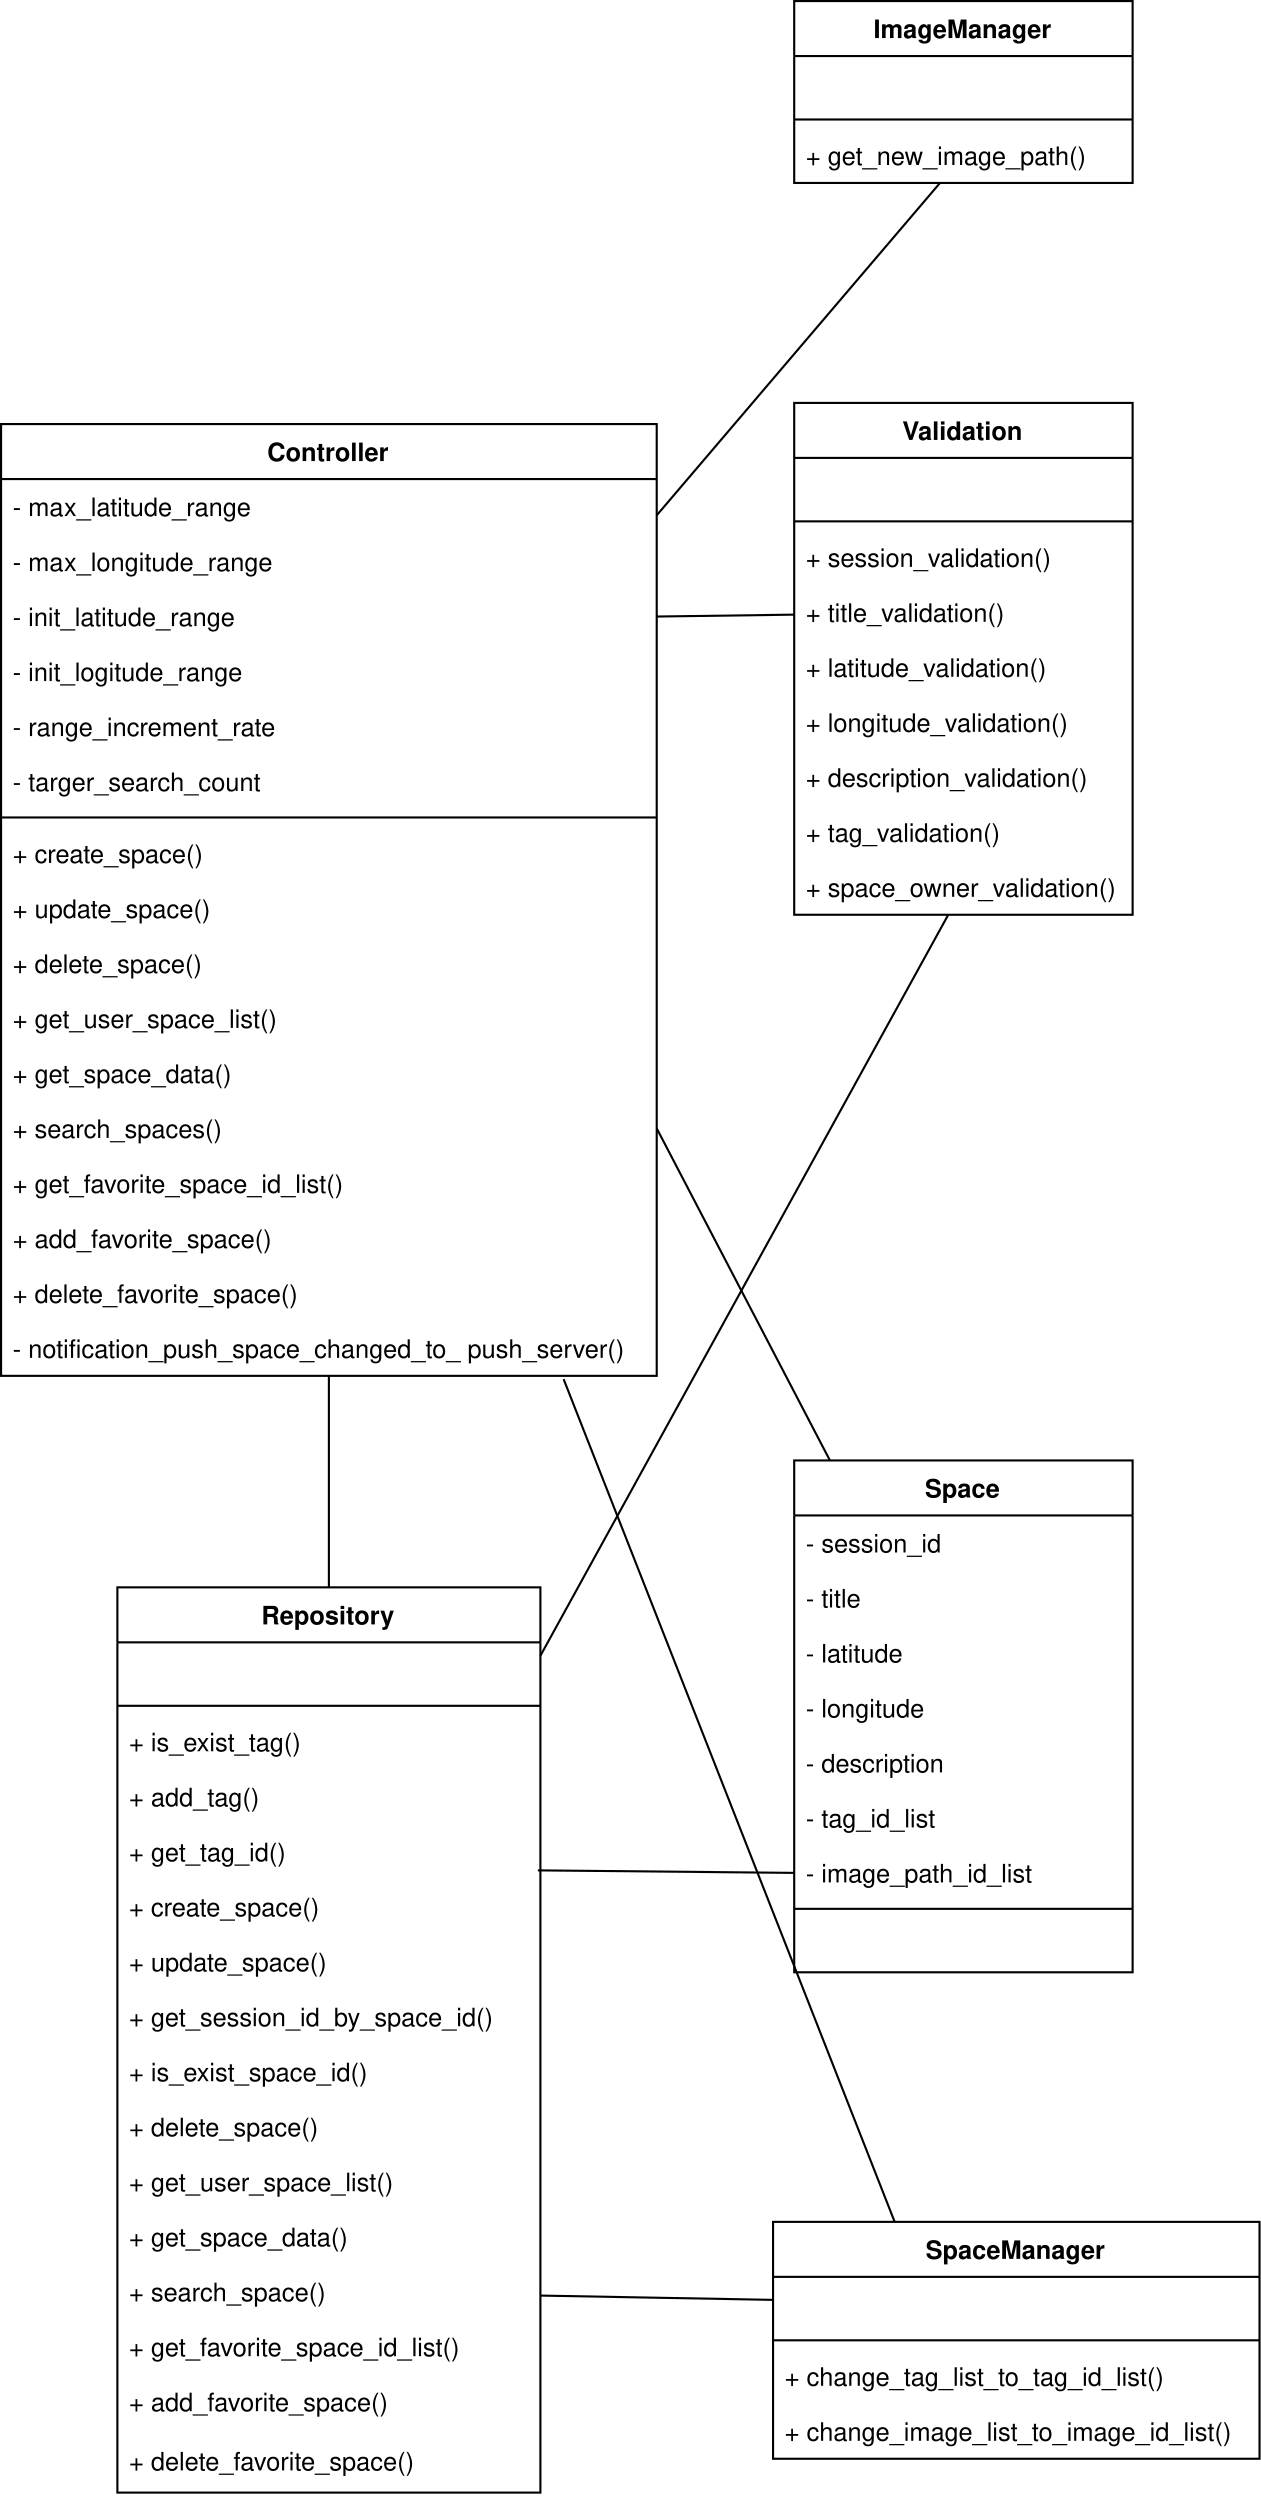
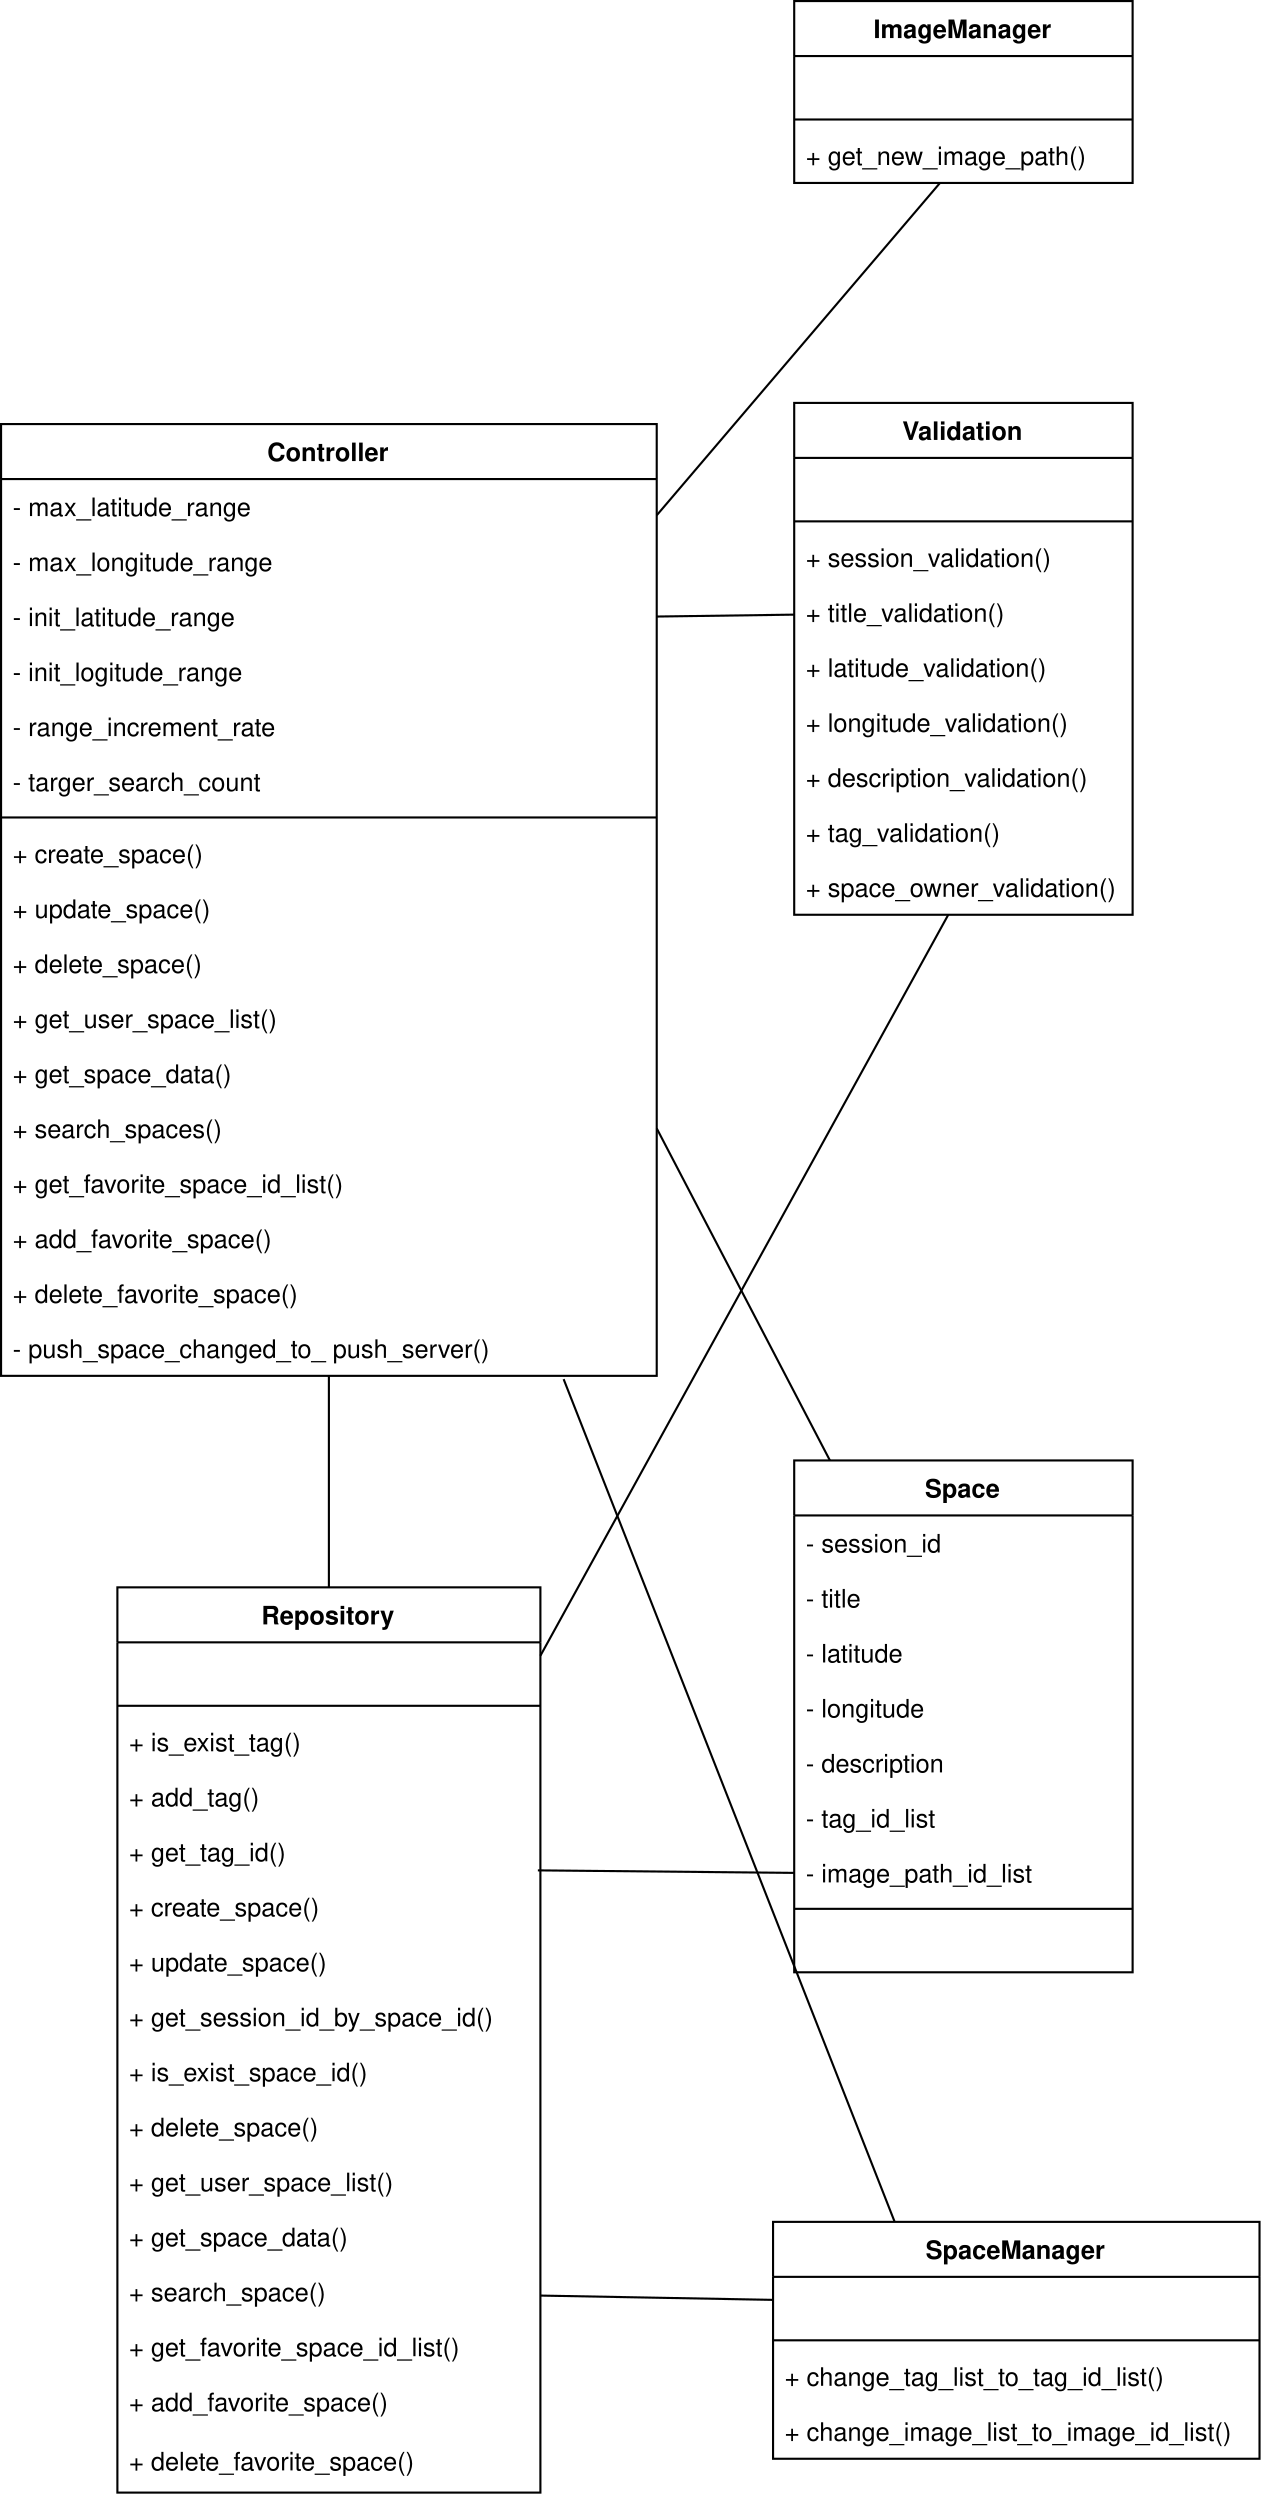
- <svg xmlns="http://www.w3.org/2000/svg" version="1.1" width="596px" height="1182px" viewBox="-0.5 -0.5 596 1182" content="&lt;mxfile host=&quot;app.diagrams.net&quot; modified=&quot;2022-11-06T05:17:13.016Z&quot; agent=&quot;5.0 (Macintosh; Intel Mac OS X 10_15_7) AppleWebKit/537.36 (KHTML, like Gecko) Chrome/107.0.0.0 Safari/537.36&quot; etag=&quot;JBqnLs-XujnNRBeZbCg9&quot; version=&quot;20.5.2&quot; type=&quot;device&quot;&gt;&lt;diagram id=&quot;hsrJ61MqQlAq5iwNlL0r&quot; name=&quot;페이지-1&quot;&gt;7Z1dj6M4FoZ/TUkzFx1hvrnsSs1Oj9S96p1a7W7PDaKDK7GG4AicqlT/+rHBhoBNQqow7EjuafUUjkOBn9fHx8fHcOes96dfi+Sw+4JTmN3ZVnq6cx7ubBuA0Kf/YyWvdUkQ8YJtgVJeqS14RD8gL7R46RGlsOxUJBhnBB26hRuc53BDOmVJUeCXbrUnnHV/6yHZQqngcZNkcul/UUp2dWloB235J4i2O/GbgR/Vn+wTUZnfSblLUvxyVuT8cuesC4xJ/dP+tIYZazzRLvX3/jHwaXNhBczJmC/8y/n0LQ9x9N1G/3xY/0j/gI+fPthufZrnJDvyO17jnBQ4y2DBr5u8isYoX9A+S3J6dP9Eaz3yTwA9TjK0zenPG3o19JvO/TMsCKLt+JF/QPCBlm52KEs/J6/4yK65JMnmT3F0v8MF+kFPm2T8nPTjgnBJ2H6nxiP7Ji22aGkBS1rnq2gI0Cv6kpw6FT8nJeEFG3qbyaFE35vb2CfFFuX3mBC855XkduZNz+4Qns6KeLv/CvEekuKVVmm6AdcA7wSu0MRLKylH1Nmdycn1eGHCZbxtzt2Spj9w2LeA9yTwHyrVnuIsIYgcUxgXSU47x9q++2hJUqB3TipEBf4TrnGGKfOHHNfaQFnWKxLyyOATGRRHeUg2KN9+ruo8uG3J77xFWBGm333Kqo60Q2kKcwYWk4QkNUWG7IBRTqoW8+7pX3r1a2vl3Xn0wtf0GLTH9C+rXhCqenovCaoYQyqRF8hkoqB/uR9d1wTXgO2Pk4CoN7kCADvBkARwvj3XgKE/MX3PXpw+UNJHOSJ9C8Augl2daA8jhOmEEISLC8G5IARszIBO+sByF8cve4AMfwU8RvmmgHt611QAxPCfnr8z0hHUyF/tCFLXewuLuIRJsdnFG3ykd27wT43fW9oJFCc+oy9hzlCFr8YsJsHgTYz3lFYGW6j/ZswfPgAJvCODdxSQs+Q7zL7iEhGE2fmLum4P/jW+XQGjfAcLpJd7ONL9C3VhDxTY71kYpYDU0Mes6eFPP5sePzn5aGmDLzQloT8eUoNe54QfLG7sowH0KcygQa8Rvbv0dF/4mRL6LSTxsWSeHoMfZ6gkRgE6on1Lz/MdOd7TKqCGT+1/YuBrgB8tPct35FBvDZ/P7yr+pWE/PXtn7FKPPvZyfK/t+E/JM6aTHT72xyg1I4AuIbhLu3+OHOmrhZCkaU8IRgAaBBAs7gTKob6O/280oF0D0dJuIADq5Z4cE/RE6bBAWnw4ltwniDc7thCQxgTHrEmqD2BB79jIY3p5uPbSjqIvq+N3eGABVszPbvKBJPq35wP53BJz7lEgO4m2pcoH0hYR9hXOgcn8GdHLmx7znswfJWx9nVzlB5hFn5sWfW7Hrkj5UWLX1sNVS33M+0NlDE901heTZGtG9enB+yONu7b+Hg2F/tjEz0DXAj1c2shHlyL+FHqMUsN9eu4AjDTz2sCHQ6t8Zm1fM3pHntzPjH7s2r5J6NWnAl+ew8+sgqHknmqlD5YlC/GgNP7+2kT9jTnQIARFqs/MQrjq8Rv+Gqf5inyfmflfifcbT0AXekW+z8zoh9b6TL7PTDG+pX1BYF+aAJqEH630FQk/M9MHQ7PA84wfw3569qqEn7nZD00DTcbPrEpQZPzMrYShqaBJ+ZlFAYqUH7UCdC36gMGdPibnZyYRuNbYAUHbyp+sgf9QTmmV7CMBN0kdLdRbkjrcsJvU4QKZO/BV3MVscXrwCkfAJHWM6eXBaPrDSR1q2NqSOlQOf4+ySeqYGrsiqUOJXZdpD4Ym+SLO/9wYejO2T49fkdoxb68PhlI7CCIZNPS10lfkeMxM3x6g3zzAyQhApwBUyR4zK2Boc1f7BDcjAa0SUCR9zCyBoaWeFJabAh2IcQO0i0CR8zGzCIbCPCzTz8DXCl+R5zEvfACGTEAd48cvOSyMCvTO/xXZHjObADkA8Ns+2cIvSU7/LSTkJs43TZzPViz4qWMA2pI9FEEAE+Yb0c2bLvP3CfOFqgm/CfPdFOa7HfvSYT7xvEDlin4OX2LELH18SMjODO7T4188zBeqpvk9yjBPP7IXXrQgd2QvRt8CH/MUprzN4QmR/7GfacPWR9/OPnk4nR+8Xhs5S3wsNvCSM8Uvvnqk7CUwzbMJYNp5KYfMpYAswvUMOxeianX+1a9MZO0QbgfdIdwR+VriFPU98W+17OQT9TZyByIeL05U37N0okoEzf28Y5OXbBcemctvfL6Jfb6eYICt2rHvKExCEyKcfoOfwiYYr2+E/W86zbt27Ktg69vMqZrgG6/vJq/vduyqHfsq7Lq8vmho/0b9UJ5qF29WbdzHfEevyeXUJAXVHv5ZLQCwhqYAXAz1DEDIoT4ygtAmCNX+/pkFIY//le834AQY12+acF+0fFpf89aY3jPc2r29pr9f7u9t5/n7RP6amUT/TS0s08cAnxz42JifRuDqV7SJ5B7DfHLmirexzc1cXsupmIt0HgN9cuiql7DNTN2S124Z9bMMHsN9eu6Kl6/NzV3eoFG/fK2ZzBvu03NXvHVtbu5yulb1zs1mFc/g14df8fK1ufGbB7C+O5z7limcNdK907Yb11I8kcms2WiivXhGHlC+a68H+oZle7mtxi7Bi+fKX12CF7ZR9wq8Z/c2y4oN0beuwPv9Xbf9E2legQfKVyu9nbFIzQB3Z4kZTZrG1KkZzVvgrwpDbDTTLQxXOOWCZ+CsgNP+cd+YqeH5ziqyLdcT/3V+iwP8lXX2B8ysoRHLu7PYiRtSddxl9ODZoEPKfpsc3MjrndZa0THGdUM78EK/f53aBaDavrGEAJrnRl1VQDRTrpbTT71pvOebTYDrrdr+73r9lJ5w7pFjWu+Asi5e66w+2xPH384/bEeP6kgMH202YOiFZ8MO7Wj+xXGHHXylXjttCbZs+G7pjTU+YrVWu/R6o0T0VifF8y4rL5pbeSOeFfF/67MIh+v6GGUtZaIsYK/OfBbnrQbLD1ah61qO70cB9YSCzm/xfXte1biqZ028XzXWKorcjnJCqs+LdqexdB0zt/JGGLrp7JXotCN0GCzjKwXCnbtZeACswjB0Q+oxh77j9CZrkT2VvaKHBcbkvHqRHHZfcApZjb8A&lt;/diagram&gt;&lt;/mxfile&gt;">
+ <svg xmlns="http://www.w3.org/2000/svg" version="1.1" width="596px" height="1182px" viewBox="-0.5 -0.5 596 1182" content="&lt;mxfile host=&quot;app.diagrams.net&quot; modified=&quot;2022-11-06T08:14:29.180Z&quot; agent=&quot;5.0 (Macintosh; Intel Mac OS X 10_15_7) AppleWebKit/537.36 (KHTML, like Gecko) Chrome/107.0.0.0 Safari/537.36&quot; etag=&quot;x2mw3ofgu1oJ_PToWUPV&quot; version=&quot;20.5.2&quot; type=&quot;device&quot;&gt;&lt;diagram id=&quot;hsrJ61MqQlAq5iwNlL0r&quot; name=&quot;페이지-1&quot;&gt;7Z1dj6M4FoZ/TUkzFx1hvrnsSs1Oj9S96p1a7W7PDaKDK7GG4AicqlT/+rHBhoBNQqow7EjuafUUjkOBn9fHx8fHcOes96dfi+Sw+4JTmN3ZVnq6cx7ubBuA0Kf/YyWvdUkQ8YJtgVJeqS14RD8gL7R46RGlsOxUJBhnBB26hRuc53BDOmVJUeCXbrUnnHV/6yHZQqngcZNkcul/UUp2dWloB235J4i2O/GbgR/Vn+wTUZnfSblLUvxyVuT8cuesC4xJ/dP+tIYZazzRLvX3/jHwaXNhBczJmC/8y/n0LQ9x9N1G/3xY/0j/gI+fPthufZrnJDvyO17jnBQ4y2DBr5u8isYoX9A+S3J6dP9Eaz3yTwA9TjK0zenPG3o19JvO/TMsCKLt+JF/QPCBlm52KEs/J6/4yK65JMnmT3F0v8MF+kFPm2T8nPTjgnBJ2H6nxiP7Ji22aGkBS1rnq2gI0Cv6kpw6FT8nJeEFG3qbyaFE35vb2CfFFuX3mBC855XkduZNz+4Qns6KeLv/CvEekuKVVmm6AdcA7wSu0MRLKylH1Nmdycn1eGHCZbxtzt2Spj9w2LeA9yTwHyrVnuIsIYgcUxgXSU47x9q++2hJUqB3TipEBf4TrnGGKfOHHNfaQFnWKxLyyOATGRRHeUg2KN9+ruo8uG3J77xFWBGm333Kqo60Q2kKcwYWk4QkNUWG7IBRTqoW8+7pX3r1a2vl3Xn0wtf0GLTH9C+rXhCqenovCaoYQyqRF8hkoqB/uR9d1wTXgO2Pk4CoN7kCADvBkARwvj3XgKE/MX3PXpw+UNJHOSJ9C8Augl2daA8jhOmEEISLC8G5IARszIBO+sByF8cve4AMfwU8RvmmgHt611QAxPCfnr8z0hHUyF/tCFLXewuLuIRJsdnFG3ykd27wT43fW9oJFCc+oy9hzlCFr8YsJsHgTYz3lFYGW6j/ZswfPgAJvCODdxSQs+Q7zL7iEhGE2fmLum4P/jW+XQGjfAcLpJd7ONL9C3VhDxTY71kYpYDU0Mes6eFPP5sePzn5aGmDLzQloT8eUoNe54QfLG7sowH0KcygQa8Rvbv0dF/4mRL6LSTxsWSeHoMfZ6gkRgE6on1Lz/MdOd7TKqCGT+1/YuBrgB8tPct35FBvDZ/P7yr+pWE/PXtn7FKPPvZyfK/t+E/JM6aTHT72xyg1I4AuIbhLu3+OHOmrhZCkaU8IRgAaBBAs7gTKob6O/280oF0D0dJuIADq5Z7DseRuQLzZsdh/GhMcNx/Agt6kUcT0inDtpX1DXxbE7/DAYqqYn92kAEn0b08B8rnx5dyjQPYLbUuVAqQtCOwr/AGT7DOilzc95j3JPkrY+jq5aug36zw3rfPcjl2R5aPErq2Hq1b3mMOHyhie6EQvJsnWjOrTg/dHGndt/T0aivaxuZ6BrgV6uLSRjy4F+Sn0GKWG+/TcARhp5rWBD4cW9sxyvmb0jjyfnxn92OV8k8OrTwW+PIefWQVD+TzV4h4sS+o2s+D+99cm0G/MgQYhKLJ7ZhbCVY/f8Nc4zVek+MzM/0qI33gCutArUnxmRj+0vGdSfGaK8S3tCwL70gTQ5Phopa/I8ZmZPhiaBZ4n+Rj207NX5fjMzX5oGmiSfGZVgiLJZ24lDE0FTZbPLApQZPmoFaBr0QcMbu4xaT4zicC1xg4I2lb+ZA38h3Ki3h9bQO0DN0kdLdRbkjrcsJvU4QKZO/BV3MVscXrwCkfAJHWM6eXBaPrDSR1q2NqSOlQOf4+ySeqYGrsiqUOJXZdpD4Ym+SLO/9wYejO2T49fkdoxb68PhlI7CCIZNPS10lfkeMxM3x6g3zyzyQhApwBUyR4zK2BoP1f70DYjAa0SUCR9zCyBoaWeFJabAh2IcQO0i0CR8zGzCIbCPCzTz8DXCl+R5zEvfACGTEAd48cvOSyMCvTO/xXZHjObADkA8Ns+2cIvSU7/LSTkJs43TZzPViz4qWMA2pI9FEEAE+Yb0c2bLvP3CfOFqgm/CfPdFOa7HfvSYT7xiEDlin4OX2LELH18SMjODO7T4188zBeqpvk9yjBPP7J3XLQgd2QvRt8CH/MUprzN4QmR/7GfacPWR9/OPnk4nR+8Xhs5S3wsNvCSM8UvvnqK7CUwzeMIYNp5D4fMpYAswvUMOxeianX+1a9MZO0QbgfdIdwR+VriFPU98W+17OQT9TZyByIeL05U37N0okoEzf28Y5OXbBcemctvfL6Jfb6eYICt2rHvKExCEyKcfoOfwiYYr2+E/W86zbt27Ktg69vMqZrgG6/vJq/vduyqHfsq7Lq8vmho/0b9UJ5qF29WbdzHfEevyeXUJAXVHv5ZLQCwhqYAXAz1DEDIoT4ygtAmCNX+/pkFIY//le834AQY12+acF+0fFpf86KY3mPb2r29pr9f7u9t5/n7RP6amUT/5Sws08cAnxz42JifRuDqt7KJ5B7DfHLmihewzc1cXsupmIt0HgN9cuiq967NTN2S124Z9bMMHsN9eu6K963NzV3eoFG/b62ZzBvu03NXvGhtbu5yulb1ms1mFc/g14df8b61ufGbB7C+O5z7limcNdK907Yb11I8kcms2WiivXhGHlC+Xq8H+oZle7mtxi7Bi+fKX12CF7ZR9wq8Z/c2y4oN0beuwPv9Xbf9E2legQfKtym9nbFIzQB3Z4kZTZrG1KkZzYvfrwpDbDTTLQxXOOWCZ+CsgNP+cd+YqeH5ziqyLdcT/3V+iwP8lXX2B8ysoRHLu7PYiRtSddxl9ODZoEPKfpsc3MjrndZa0THGdUM78EK/f53aBaDavrGEAJrnRl1VQDRTrpbTT71pvOebTYDrrdr+73r9lJ5w7pFjWu+Asi5e66w+2xPH384/bEeP6kgMH202YOiFZ8MO7Wj+xXGHHXylXjttCbZs+G7pjTU+YrVWu/R6o0T0VifF8y4rL5pbeSOeFfF/67MIh+v6GGUtZaIsYK/OfBbnrQbLD1ah61qO70cB9YSCzm/xfXte1biqZ028XzXWKorcjnJCqs+LdqexdB0zt/JGGLrp7JXotCN0GCzjKwXCnbtZeACswjB0Q+oxh77j9CZrkT2VvaKHBcbkvHqRHHZfcApZjb8A&lt;/diagram&gt;&lt;/mxfile&gt;">
  <defs>
    <clipPath id="mx-clip-4-231-302-26-0">
      <rect x="4" y="231" width="302" height="26" />
    </clipPath>
    <clipPath id="mx-clip-4-257-302-26-0">
      <rect x="4" y="257" width="302" height="26" />
    </clipPath>
    <clipPath id="mx-clip-4-283-302-26-0">
      <rect x="4" y="283" width="302" height="26" />
    </clipPath>
    <clipPath id="mx-clip-4-309-302-26-0">
      <rect x="4" y="309" width="302" height="26" />
    </clipPath>
    <clipPath id="mx-clip-4-335-302-26-0">
      <rect x="4" y="335" width="302" height="26" />
    </clipPath>
    <clipPath id="mx-clip-4-361-302-26-0">
      <rect x="4" y="361" width="302" height="26" />
    </clipPath>
    <clipPath id="mx-clip-4-395-302-26-0">
      <rect x="4" y="395" width="302" height="26" />
    </clipPath>
    <clipPath id="mx-clip-4-421-302-26-0">
      <rect x="4" y="421" width="302" height="26" />
    </clipPath>
    <clipPath id="mx-clip-4-447-302-26-0">
      <rect x="4" y="447" width="302" height="26" />
    </clipPath>
    <clipPath id="mx-clip-4-473-302-26-0">
      <rect x="4" y="473" width="302" height="26" />
    </clipPath>
    <clipPath id="mx-clip-4-499-302-26-0">
      <rect x="4" y="499" width="302" height="26" />
    </clipPath>
    <clipPath id="mx-clip-4-525-302-26-0">
      <rect x="4" y="525" width="302" height="26" />
    </clipPath>
    <clipPath id="mx-clip-4-551-302-26-0">
      <rect x="4" y="551" width="302" height="26" />
    </clipPath>
    <clipPath id="mx-clip-4-577-302-26-0">
      <rect x="4" y="577" width="302" height="26" />
    </clipPath>
    <clipPath id="mx-clip-4-603-302-26-0">
      <rect x="4" y="603" width="302" height="26" />
    </clipPath>
    <clipPath id="mx-clip-4-629-302-26-0">
      <rect x="4" y="629" width="302" height="26" />
    </clipPath>
    <clipPath id="mx-clip-59-781-192-26-0">
      <rect x="59" y="781" width="192" height="26" />
    </clipPath>
    <clipPath id="mx-clip-59-815-192-26-0">
      <rect x="59" y="815" width="192" height="26" />
    </clipPath>
    <clipPath id="mx-clip-59-841-192-26-0">
      <rect x="59" y="841" width="192" height="26" />
    </clipPath>
    <clipPath id="mx-clip-59-867-192-26-0">
      <rect x="59" y="867" width="192" height="26" />
    </clipPath>
    <clipPath id="mx-clip-59-893-192-26-0">
      <rect x="59" y="893" width="192" height="26" />
    </clipPath>
    <clipPath id="mx-clip-59-919-192-26-0">
      <rect x="59" y="919" width="192" height="26" />
    </clipPath>
    <clipPath id="mx-clip-59-945-192-26-0">
      <rect x="59" y="945" width="192" height="26" />
    </clipPath>
    <clipPath id="mx-clip-59-971-192-26-0">
      <rect x="59" y="971" width="192" height="26" />
    </clipPath>
    <clipPath id="mx-clip-59-997-192-26-0">
      <rect x="59" y="997" width="192" height="26" />
    </clipPath>
    <clipPath id="mx-clip-59-1023-192-26-0">
      <rect x="59" y="1023" width="192" height="26" />
    </clipPath>
    <clipPath id="mx-clip-59-1049-192-26-0">
      <rect x="59" y="1049" width="192" height="26" />
    </clipPath>
    <clipPath id="mx-clip-59-1075-192-26-0">
      <rect x="59" y="1075" width="192" height="26" />
    </clipPath>
    <clipPath id="mx-clip-59-1101-192-26-0">
      <rect x="59" y="1101" width="192" height="26" />
    </clipPath>
    <clipPath id="mx-clip-59-1127-192-28-0">
      <rect x="59" y="1127" width="192" height="28" />
    </clipPath>
    <clipPath id="mx-clip-59-1155-192-28-0">
      <rect x="59" y="1155" width="192" height="28" />
    </clipPath>
    <clipPath id="mx-clip-379-221-152-26-0">
      <rect x="379" y="221" width="152" height="26" />
    </clipPath>
    <clipPath id="mx-clip-379-255-152-26-0">
      <rect x="379" y="255" width="152" height="26" />
    </clipPath>
    <clipPath id="mx-clip-379-281-152-26-0">
      <rect x="379" y="281" width="152" height="26" />
    </clipPath>
    <clipPath id="mx-clip-379-307-152-26-0">
      <rect x="379" y="307" width="152" height="26" />
    </clipPath>
    <clipPath id="mx-clip-379-333-152-26-0">
      <rect x="379" y="333" width="152" height="26" />
    </clipPath>
    <clipPath id="mx-clip-379-359-152-26-0">
      <rect x="379" y="359" width="152" height="26" />
    </clipPath>
    <clipPath id="mx-clip-379-385-152-26-0">
      <rect x="379" y="385" width="152" height="26" />
    </clipPath>
    <clipPath id="mx-clip-379-411-152-26-0">
      <rect x="379" y="411" width="152" height="26" />
    </clipPath>
    <clipPath id="mx-clip-379-31-152-26-0">
      <rect x="379" y="31" width="152" height="26" />
    </clipPath>
    <clipPath id="mx-clip-379-65-152-26-0">
      <rect x="379" y="65" width="152" height="26" />
    </clipPath>
    <clipPath id="mx-clip-369-1081-222-26-0">
      <rect x="369" y="1081" width="222" height="26" />
    </clipPath>
    <clipPath id="mx-clip-369-1115-222-26-0">
      <rect x="369" y="1115" width="222" height="26" />
    </clipPath>
    <clipPath id="mx-clip-369-1141-222-26-0">
      <rect x="369" y="1141" width="222" height="26" />
    </clipPath>
    <clipPath id="mx-clip-379-721-152-26-0">
      <rect x="379" y="721" width="152" height="26" />
    </clipPath>
    <clipPath id="mx-clip-379-747-152-26-0">
      <rect x="379" y="747" width="152" height="26" />
    </clipPath>
    <clipPath id="mx-clip-379-773-152-26-0">
      <rect x="379" y="773" width="152" height="26" />
    </clipPath>
    <clipPath id="mx-clip-379-799-152-26-0">
      <rect x="379" y="799" width="152" height="26" />
    </clipPath>
    <clipPath id="mx-clip-379-825-152-26-0">
      <rect x="379" y="825" width="152" height="26" />
    </clipPath>
    <clipPath id="mx-clip-379-851-152-26-0">
      <rect x="379" y="851" width="152" height="26" />
    </clipPath>
    <clipPath id="mx-clip-379-877-152-26-0">
      <rect x="379" y="877" width="152" height="26" />
    </clipPath>
    <clipPath id="mx-clip-379-911-152-26-0">
      <rect x="379" y="911" width="152" height="26" />
    </clipPath>
  </defs>
  <g>
    <path d="M 0 226 L 0 200 L 310 200 L 310 226" fill="rgb(255, 255, 255)" stroke="rgb(0, 0, 0)" stroke-miterlimit="10" pointer-events="all" />
    <path d="M 0 226 L 0 650 L 310 650 L 310 226" fill="none" stroke="rgb(0, 0, 0)" stroke-miterlimit="10" pointer-events="none" />
    <path d="M 0 226 L 310 226" fill="none" stroke="rgb(0, 0, 0)" stroke-miterlimit="10" pointer-events="none" />
    <g fill="rgb(0, 0, 0)" font-family="Helvetica" font-weight="bold" pointer-events="none" text-anchor="middle" font-size="12px">
      <text x="154.5" y="217.5">Controller</text>
    </g>
    <g fill="rgb(0, 0, 0)" font-family="Helvetica" pointer-events="none" clip-path="url(#mx-clip-4-231-302-26-0)" font-size="12px">
      <text x="5.5" y="243.5">- max_latitude_range </text>
    </g>
    <g fill="rgb(0, 0, 0)" font-family="Helvetica" pointer-events="none" clip-path="url(#mx-clip-4-257-302-26-0)" font-size="12px">
      <text x="5.5" y="269.5">- max_longitude_range</text>
    </g>
    <g fill="rgb(0, 0, 0)" font-family="Helvetica" pointer-events="none" clip-path="url(#mx-clip-4-283-302-26-0)" font-size="12px">
      <text x="5.5" y="295.5">- init_latitude_range</text>
    </g>
    <g fill="rgb(0, 0, 0)" font-family="Helvetica" pointer-events="none" clip-path="url(#mx-clip-4-309-302-26-0)" font-size="12px">
      <text x="5.5" y="321.5">- init_logitude_range</text>
    </g>
    <g fill="rgb(0, 0, 0)" font-family="Helvetica" pointer-events="none" clip-path="url(#mx-clip-4-335-302-26-0)" font-size="12px">
      <text x="5.5" y="347.5">- range_increment_rate</text>
    </g>
    <g fill="rgb(0, 0, 0)" font-family="Helvetica" pointer-events="none" clip-path="url(#mx-clip-4-361-302-26-0)" font-size="12px">
      <text x="5.5" y="373.5">- targer_search_count</text>
    </g>
    <path d="M 0 386 L 310 386" fill="none" stroke="rgb(0, 0, 0)" stroke-miterlimit="10" pointer-events="none" />
    <g fill="rgb(0, 0, 0)" font-family="Helvetica" pointer-events="none" clip-path="url(#mx-clip-4-395-302-26-0)" font-size="12px">
      <text x="5.5" y="407.5">+ create_space()</text>
    </g>
    <g fill="rgb(0, 0, 0)" font-family="Helvetica" pointer-events="none" clip-path="url(#mx-clip-4-421-302-26-0)" font-size="12px">
      <text x="5.5" y="433.5">+ update_space()</text>
    </g>
    <g fill="rgb(0, 0, 0)" font-family="Helvetica" pointer-events="none" clip-path="url(#mx-clip-4-447-302-26-0)" font-size="12px">
      <text x="5.5" y="459.5">+ delete_space()</text>
    </g>
    <g fill="rgb(0, 0, 0)" font-family="Helvetica" pointer-events="none" clip-path="url(#mx-clip-4-473-302-26-0)" font-size="12px">
      <text x="5.5" y="485.5">+ get_user_space_list()</text>
    </g>
    <g fill="rgb(0, 0, 0)" font-family="Helvetica" pointer-events="none" clip-path="url(#mx-clip-4-499-302-26-0)" font-size="12px">
      <text x="5.5" y="511.5">+ get_space_data()</text>
    </g>
    <g fill="rgb(0, 0, 0)" font-family="Helvetica" pointer-events="none" clip-path="url(#mx-clip-4-525-302-26-0)" font-size="12px">
      <text x="5.5" y="537.5">+ search_spaces()</text>
    </g>
    <g fill="rgb(0, 0, 0)" font-family="Helvetica" pointer-events="none" clip-path="url(#mx-clip-4-551-302-26-0)" font-size="12px">
      <text x="5.5" y="563.5">+ get_favorite_space_id_list()</text>
    </g>
    <g fill="rgb(0, 0, 0)" font-family="Helvetica" pointer-events="none" clip-path="url(#mx-clip-4-577-302-26-0)" font-size="12px">
      <text x="5.5" y="589.5">+ add_favorite_space()</text>
    </g>
    <g fill="rgb(0, 0, 0)" font-family="Helvetica" pointer-events="none" clip-path="url(#mx-clip-4-603-302-26-0)" font-size="12px">
      <text x="5.5" y="615.5">+ delete_favorite_space()</text>
    </g>
    <g fill="rgb(0, 0, 0)" font-family="Helvetica" pointer-events="none" clip-path="url(#mx-clip-4-629-302-26-0)" font-size="12px">
-       <text x="5.5" y="641.5">- notification_push_space_changed_to_ push_server()</text>
+       <text x="5.5" y="641.5">- push_space_changed_to_ push_server()</text>
    </g>
    <path d="M 55 776 L 55 750 L 255 750 L 255 776" fill="rgb(255, 255, 255)" stroke="rgb(0, 0, 0)" stroke-miterlimit="10" pointer-events="none" />
    <path d="M 55 776 L 55 1178 L 255 1178 L 255 776" fill="none" stroke="rgb(0, 0, 0)" stroke-miterlimit="10" pointer-events="none" />
    <path d="M 55 776 L 255 776" fill="none" stroke="rgb(0, 0, 0)" stroke-miterlimit="10" pointer-events="none" />
    <g fill="rgb(0, 0, 0)" font-family="Helvetica" font-weight="bold" pointer-events="none" text-anchor="middle" font-size="12px">
      <text x="154.5" y="767.5">Repository</text>
    </g>
    <g fill="rgb(0, 0, 0)" font-family="Helvetica" pointer-events="none" clip-path="url(#mx-clip-59-781-192-26-0)" font-size="12px" />
    <path d="M 55 806 L 255 806" fill="none" stroke="rgb(0, 0, 0)" stroke-miterlimit="10" pointer-events="none" />
    <g fill="rgb(0, 0, 0)" font-family="Helvetica" pointer-events="none" clip-path="url(#mx-clip-59-815-192-26-0)" font-size="12px">
      <text x="60.5" y="827.5">+ is_exist_tag()</text>
    </g>
    <g fill="rgb(0, 0, 0)" font-family="Helvetica" pointer-events="none" clip-path="url(#mx-clip-59-841-192-26-0)" font-size="12px">
      <text x="60.5" y="853.5">+ add_tag()</text>
    </g>
    <g fill="rgb(0, 0, 0)" font-family="Helvetica" pointer-events="none" clip-path="url(#mx-clip-59-867-192-26-0)" font-size="12px">
      <text x="60.5" y="879.5">+ get_tag_id()</text>
    </g>
    <g fill="rgb(0, 0, 0)" font-family="Helvetica" pointer-events="none" clip-path="url(#mx-clip-59-893-192-26-0)" font-size="12px">
      <text x="60.5" y="905.5">+ create_space()</text>
    </g>
    <g fill="rgb(0, 0, 0)" font-family="Helvetica" pointer-events="none" clip-path="url(#mx-clip-59-919-192-26-0)" font-size="12px">
      <text x="60.5" y="931.5">+ update_space()</text>
    </g>
    <g fill="rgb(0, 0, 0)" font-family="Helvetica" pointer-events="none" clip-path="url(#mx-clip-59-945-192-26-0)" font-size="12px">
      <text x="60.5" y="957.5">+ get_session_id_by_space_id()</text>
    </g>
    <g fill="rgb(0, 0, 0)" font-family="Helvetica" pointer-events="none" clip-path="url(#mx-clip-59-971-192-26-0)" font-size="12px">
      <text x="60.5" y="983.5">+ is_exist_space_id()</text>
    </g>
    <g fill="rgb(0, 0, 0)" font-family="Helvetica" pointer-events="none" clip-path="url(#mx-clip-59-997-192-26-0)" font-size="12px">
      <text x="60.5" y="1009.5">+ delete_space()</text>
    </g>
    <g fill="rgb(0, 0, 0)" font-family="Helvetica" pointer-events="none" clip-path="url(#mx-clip-59-1023-192-26-0)" font-size="12px">
      <text x="60.5" y="1035.5">+ get_user_space_list()</text>
    </g>
    <g fill="rgb(0, 0, 0)" font-family="Helvetica" pointer-events="none" clip-path="url(#mx-clip-59-1049-192-26-0)" font-size="12px">
      <text x="60.5" y="1061.5">+ get_space_data()</text>
    </g>
    <g fill="rgb(0, 0, 0)" font-family="Helvetica" pointer-events="none" clip-path="url(#mx-clip-59-1075-192-26-0)" font-size="12px">
      <text x="60.5" y="1087.5">+ search_space()</text>
    </g>
    <g fill="rgb(0, 0, 0)" font-family="Helvetica" pointer-events="none" clip-path="url(#mx-clip-59-1101-192-26-0)" font-size="12px">
      <text x="60.5" y="1113.5">+ get_favorite_space_id_list()</text>
    </g>
    <g fill="rgb(0, 0, 0)" font-family="Helvetica" pointer-events="none" clip-path="url(#mx-clip-59-1127-192-28-0)" font-size="12px">
      <text x="60.5" y="1139.5">+ add_favorite_space()</text>
    </g>
    <g fill="rgb(0, 0, 0)" font-family="Helvetica" pointer-events="none" clip-path="url(#mx-clip-59-1155-192-28-0)" font-size="12px">
      <text x="60.5" y="1167.5">+ delete_favorite_space()</text>
    </g>
    <path d="M 375 216 L 375 190 L 535 190 L 535 216" fill="rgb(255, 255, 255)" stroke="rgb(0, 0, 0)" stroke-miterlimit="10" pointer-events="none" />
    <path d="M 375 216 L 375 432 L 535 432 L 535 216" fill="none" stroke="rgb(0, 0, 0)" stroke-miterlimit="10" pointer-events="none" />
    <path d="M 375 216 L 535 216" fill="none" stroke="rgb(0, 0, 0)" stroke-miterlimit="10" pointer-events="none" />
    <g fill="rgb(0, 0, 0)" font-family="Helvetica" font-weight="bold" pointer-events="none" text-anchor="middle" font-size="12px">
      <text x="454.5" y="207.5">Validation</text>
    </g>
    <g fill="rgb(0, 0, 0)" font-family="Helvetica" pointer-events="none" clip-path="url(#mx-clip-379-221-152-26-0)" font-size="12px" />
    <path d="M 375 246 L 535 246" fill="none" stroke="rgb(0, 0, 0)" stroke-miterlimit="10" pointer-events="none" />
    <g fill="rgb(0, 0, 0)" font-family="Helvetica" pointer-events="none" clip-path="url(#mx-clip-379-255-152-26-0)" font-size="12px">
      <text x="380.5" y="267.5">+ session_validation()</text>
    </g>
    <g fill="rgb(0, 0, 0)" font-family="Helvetica" pointer-events="none" clip-path="url(#mx-clip-379-281-152-26-0)" font-size="12px">
      <text x="380.5" y="293.5">+ title_validation()</text>
    </g>
    <g fill="rgb(0, 0, 0)" font-family="Helvetica" pointer-events="none" clip-path="url(#mx-clip-379-307-152-26-0)" font-size="12px">
      <text x="380.5" y="319.5">+ latitude_validation()</text>
    </g>
    <g fill="rgb(0, 0, 0)" font-family="Helvetica" pointer-events="none" clip-path="url(#mx-clip-379-333-152-26-0)" font-size="12px">
      <text x="380.5" y="345.5">+ longitude_validation()</text>
    </g>
    <g fill="rgb(0, 0, 0)" font-family="Helvetica" pointer-events="none" clip-path="url(#mx-clip-379-359-152-26-0)" font-size="12px">
      <text x="380.5" y="371.5">+ description_validation()</text>
    </g>
    <g fill="rgb(0, 0, 0)" font-family="Helvetica" pointer-events="none" clip-path="url(#mx-clip-379-385-152-26-0)" font-size="12px">
      <text x="380.5" y="397.5">+ tag_validation()</text>
    </g>
    <g fill="rgb(0, 0, 0)" font-family="Helvetica" pointer-events="none" clip-path="url(#mx-clip-379-411-152-26-0)" font-size="12px">
      <text x="380.5" y="423.5">+ space_owner_validation()</text>
    </g>
    <path d="M 375 26 L 375 0 L 535 0 L 535 26" fill="rgb(255, 255, 255)" stroke="rgb(0, 0, 0)" stroke-miterlimit="10" pointer-events="none" />
    <path d="M 375 26 L 375 86 L 535 86 L 535 26" fill="none" stroke="rgb(0, 0, 0)" stroke-miterlimit="10" pointer-events="none" />
    <path d="M 375 26 L 535 26" fill="none" stroke="rgb(0, 0, 0)" stroke-miterlimit="10" pointer-events="none" />
    <g fill="rgb(0, 0, 0)" font-family="Helvetica" font-weight="bold" pointer-events="none" text-anchor="middle" font-size="12px">
      <text x="454.5" y="17.5">ImageManager</text>
    </g>
    <g fill="rgb(0, 0, 0)" font-family="Helvetica" pointer-events="none" clip-path="url(#mx-clip-379-31-152-26-0)" font-size="12px" />
    <path d="M 375 56 L 535 56" fill="none" stroke="rgb(0, 0, 0)" stroke-miterlimit="10" pointer-events="none" />
    <g fill="rgb(0, 0, 0)" font-family="Helvetica" pointer-events="none" clip-path="url(#mx-clip-379-65-152-26-0)" font-size="12px">
      <text x="380.5" y="77.5">+ get_new_image_path()</text>
    </g>
    <path d="M 155 750 L 155 650" fill="none" stroke="rgb(0, 0, 0)" stroke-miterlimit="10" pointer-events="none" />
    <path d="M 365 1076 L 365 1050 L 595 1050 L 595 1076" fill="rgb(255, 255, 255)" stroke="rgb(0, 0, 0)" stroke-miterlimit="10" pointer-events="none" />
    <path d="M 365 1076 L 365 1162 L 595 1162 L 595 1076" fill="none" stroke="rgb(0, 0, 0)" stroke-miterlimit="10" pointer-events="none" />
    <path d="M 365 1076 L 595 1076" fill="none" stroke="rgb(0, 0, 0)" stroke-miterlimit="10" pointer-events="none" />
    <g fill="rgb(0, 0, 0)" font-family="Helvetica" font-weight="bold" pointer-events="none" text-anchor="middle" font-size="12px">
      <text x="479.5" y="1067.5">SpaceManager</text>
    </g>
    <g fill="rgb(0, 0, 0)" font-family="Helvetica" pointer-events="none" clip-path="url(#mx-clip-369-1081-222-26-0)" font-size="12px" />
    <path d="M 365 1106 L 595 1106" fill="none" stroke="rgb(0, 0, 0)" stroke-miterlimit="10" pointer-events="none" />
    <g fill="rgb(0, 0, 0)" font-family="Helvetica" pointer-events="none" clip-path="url(#mx-clip-369-1115-222-26-0)" font-size="12px">
      <text x="370.5" y="1127.5">+ change_tag_list_to_tag_id_list()</text>
    </g>
    <g fill="rgb(0, 0, 0)" font-family="Helvetica" pointer-events="none" clip-path="url(#mx-clip-369-1141-222-26-0)" font-size="12px">
      <text x="370.5" y="1153.5">+ change_image_list_to_image_id_list()</text>
    </g>
    <path d="M 375 716 L 375 690 L 535 690 L 535 716" fill="rgb(255, 255, 255)" stroke="rgb(0, 0, 0)" stroke-miterlimit="10" pointer-events="none" />
    <path d="M 375 716 L 375 932 L 535 932 L 535 716" fill="none" stroke="rgb(0, 0, 0)" stroke-miterlimit="10" pointer-events="none" />
    <path d="M 375 716 L 535 716" fill="none" stroke="rgb(0, 0, 0)" stroke-miterlimit="10" pointer-events="none" />
    <g fill="rgb(0, 0, 0)" font-family="Helvetica" font-weight="bold" pointer-events="none" text-anchor="middle" font-size="12px">
      <text x="454.5" y="707.5">Space </text>
    </g>
    <g fill="rgb(0, 0, 0)" font-family="Helvetica" pointer-events="none" clip-path="url(#mx-clip-379-721-152-26-0)" font-size="12px">
      <text x="380.5" y="733.5">- session_id</text>
    </g>
    <g fill="rgb(0, 0, 0)" font-family="Helvetica" pointer-events="none" clip-path="url(#mx-clip-379-747-152-26-0)" font-size="12px">
      <text x="380.5" y="759.5">- title</text>
    </g>
    <g fill="rgb(0, 0, 0)" font-family="Helvetica" pointer-events="none" clip-path="url(#mx-clip-379-773-152-26-0)" font-size="12px">
      <text x="380.5" y="785.5">- latitude</text>
    </g>
    <g fill="rgb(0, 0, 0)" font-family="Helvetica" pointer-events="none" clip-path="url(#mx-clip-379-799-152-26-0)" font-size="12px">
      <text x="380.5" y="811.5">- longitude</text>
    </g>
    <g fill="rgb(0, 0, 0)" font-family="Helvetica" pointer-events="none" clip-path="url(#mx-clip-379-825-152-26-0)" font-size="12px">
      <text x="380.5" y="837.5">- description</text>
    </g>
    <g fill="rgb(0, 0, 0)" font-family="Helvetica" pointer-events="none" clip-path="url(#mx-clip-379-851-152-26-0)" font-size="12px">
      <text x="380.5" y="863.5">- tag_id_list</text>
    </g>
    <g fill="rgb(0, 0, 0)" font-family="Helvetica" pointer-events="none" clip-path="url(#mx-clip-379-877-152-26-0)" font-size="12px">
      <text x="380.5" y="889.5">- image_path_id_list</text>
    </g>
    <path d="M 375 902 L 535 902" fill="none" stroke="rgb(0, 0, 0)" stroke-miterlimit="10" pointer-events="none" />
    <g fill="rgb(0, 0, 0)" font-family="Helvetica" pointer-events="none" clip-path="url(#mx-clip-379-911-152-26-0)" font-size="12px" />
    <path d="M 310 243.13 L 443.92 86" fill="none" stroke="rgb(0, 0, 0)" stroke-miterlimit="10" pointer-events="none" />
    <path d="M 310 291 L 375 290.1" fill="none" stroke="rgb(0, 0, 0)" stroke-miterlimit="10" pointer-events="none" />
    <path d="M 255 782.33 L 447.84 432" fill="none" stroke="rgb(0, 0, 0)" stroke-miterlimit="10" pointer-events="none" />
    <path d="M 255 1084.85 L 365 1086.88" fill="none" stroke="rgb(0, 0, 0)" stroke-miterlimit="10" pointer-events="none" />
    <path d="M 265.98 651.56 L 422.5 1050" fill="none" stroke="rgb(0, 0, 0)" stroke-miterlimit="10" pointer-events="none" />
    <path d="M 310 533 L 391.89 690" fill="none" stroke="rgb(0, 0, 0)" stroke-miterlimit="10" pointer-events="none" />
    <path d="M 253.8 883.81 L 375 885" fill="none" stroke="rgb(0, 0, 0)" stroke-miterlimit="10" pointer-events="none" />
  </g>
</svg>
